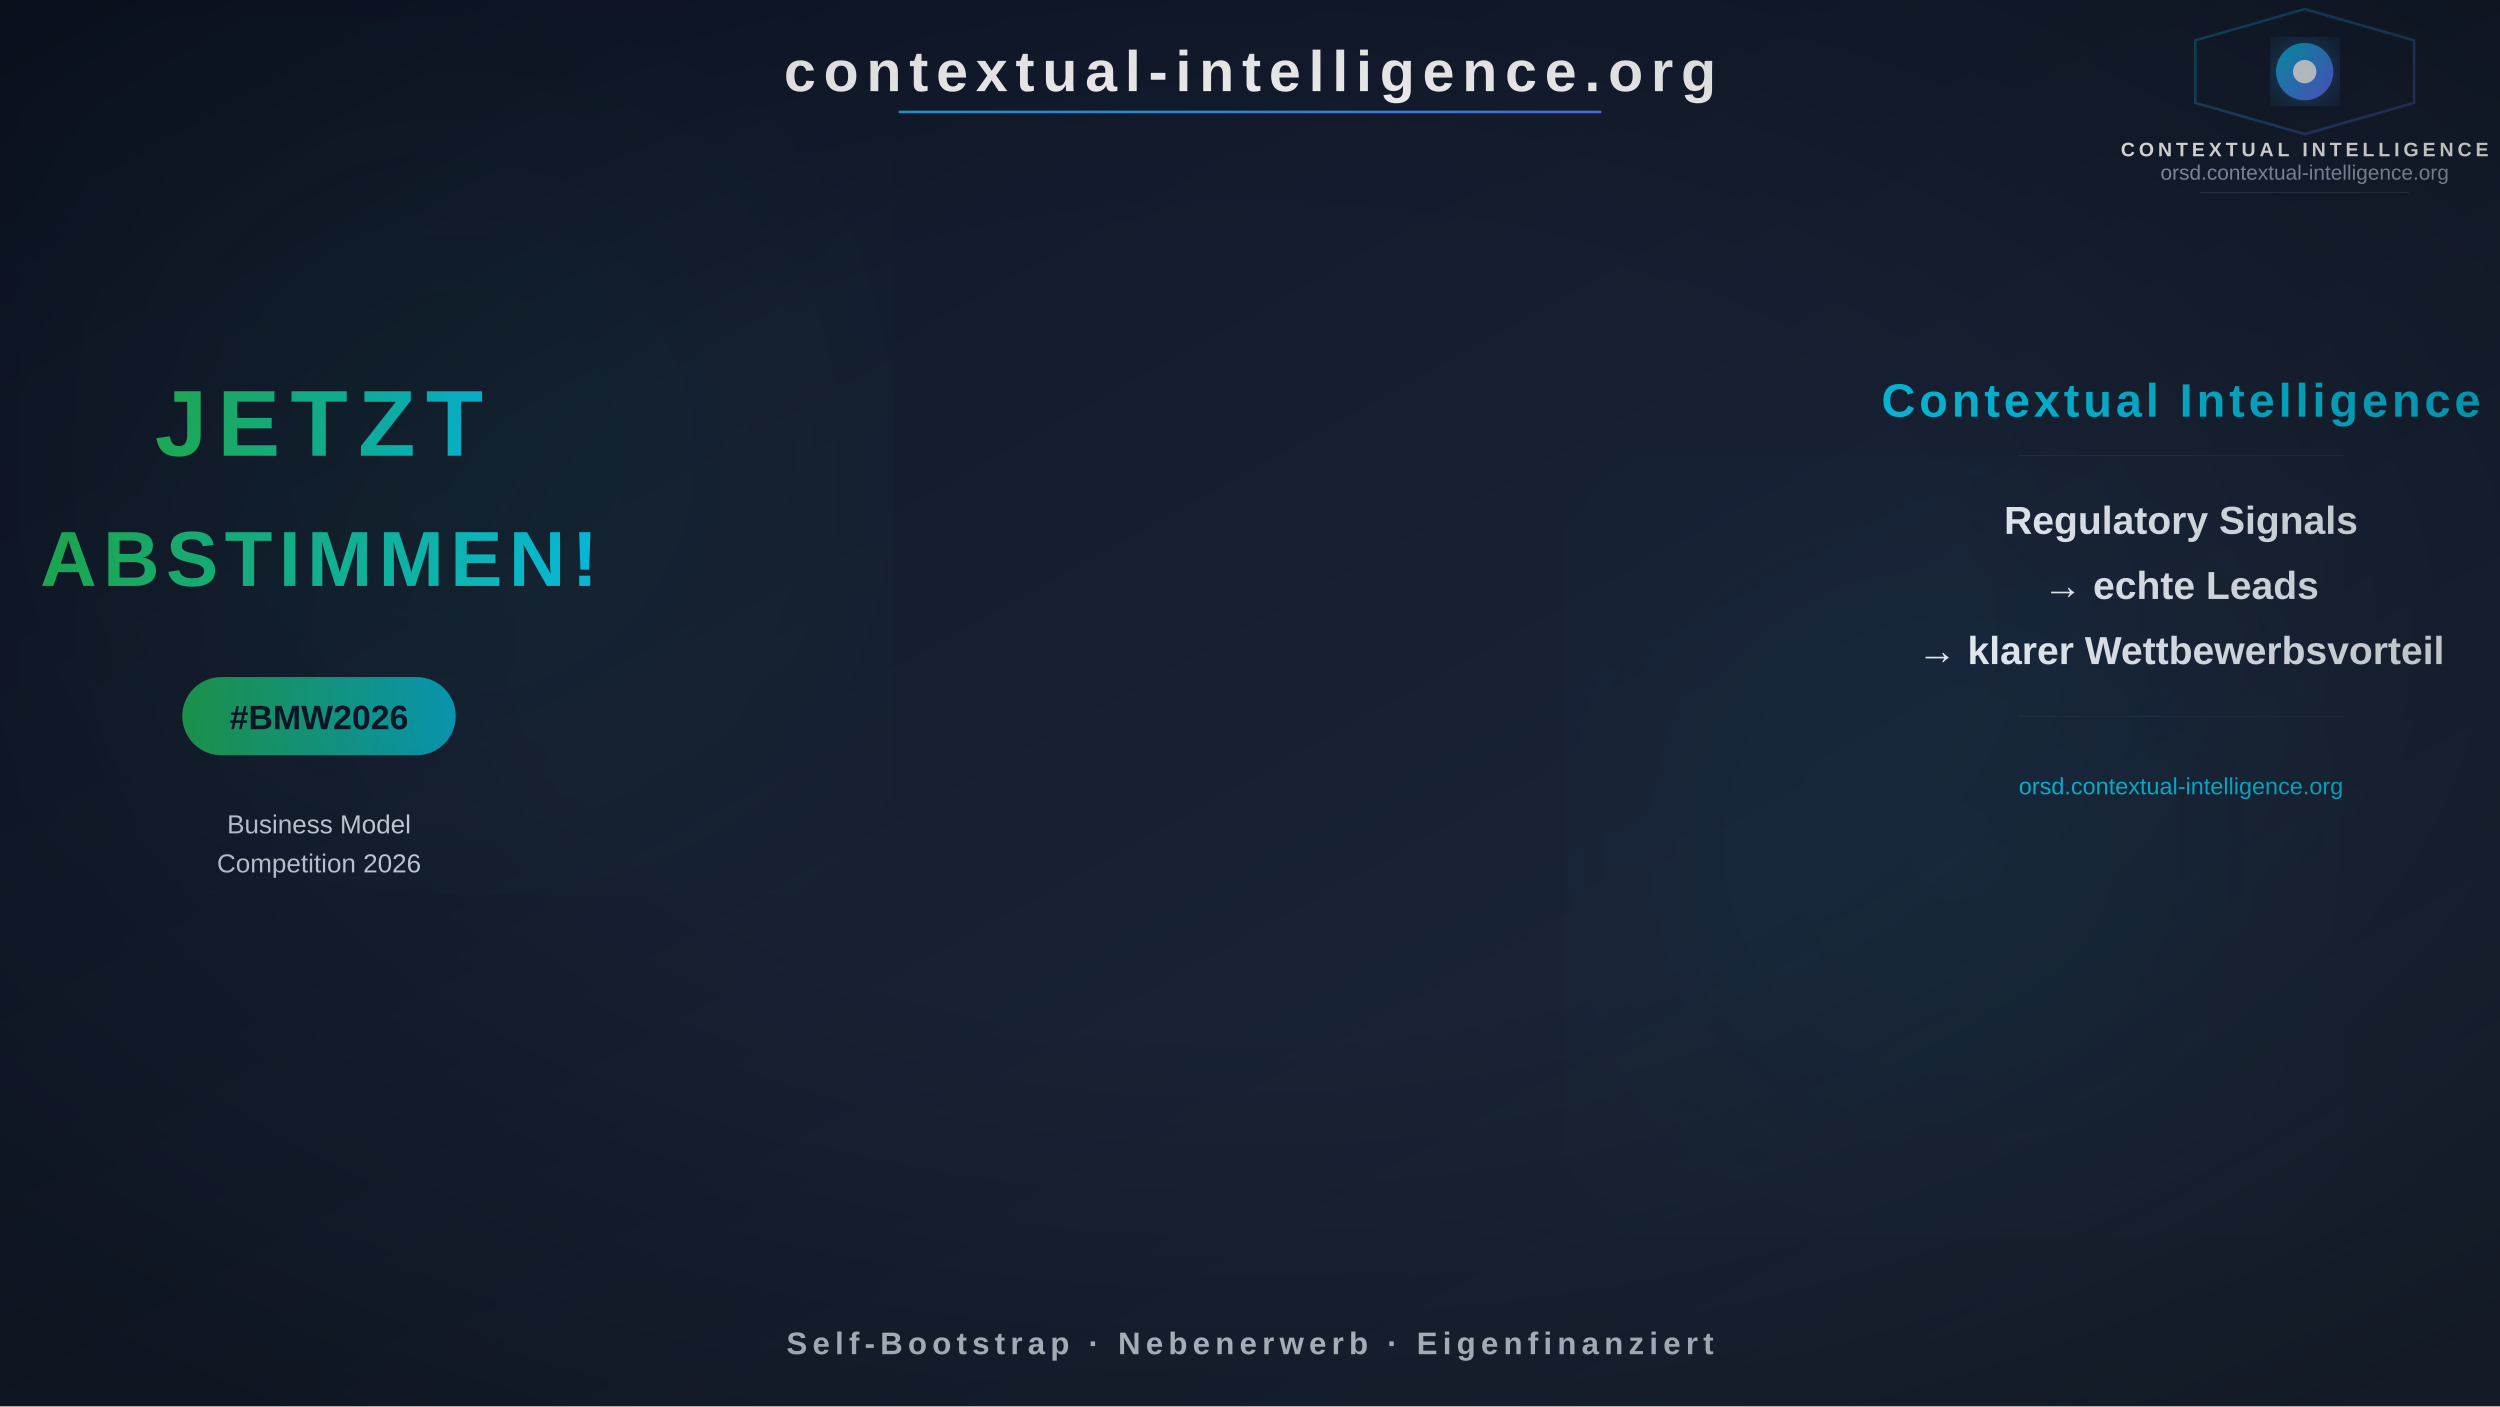
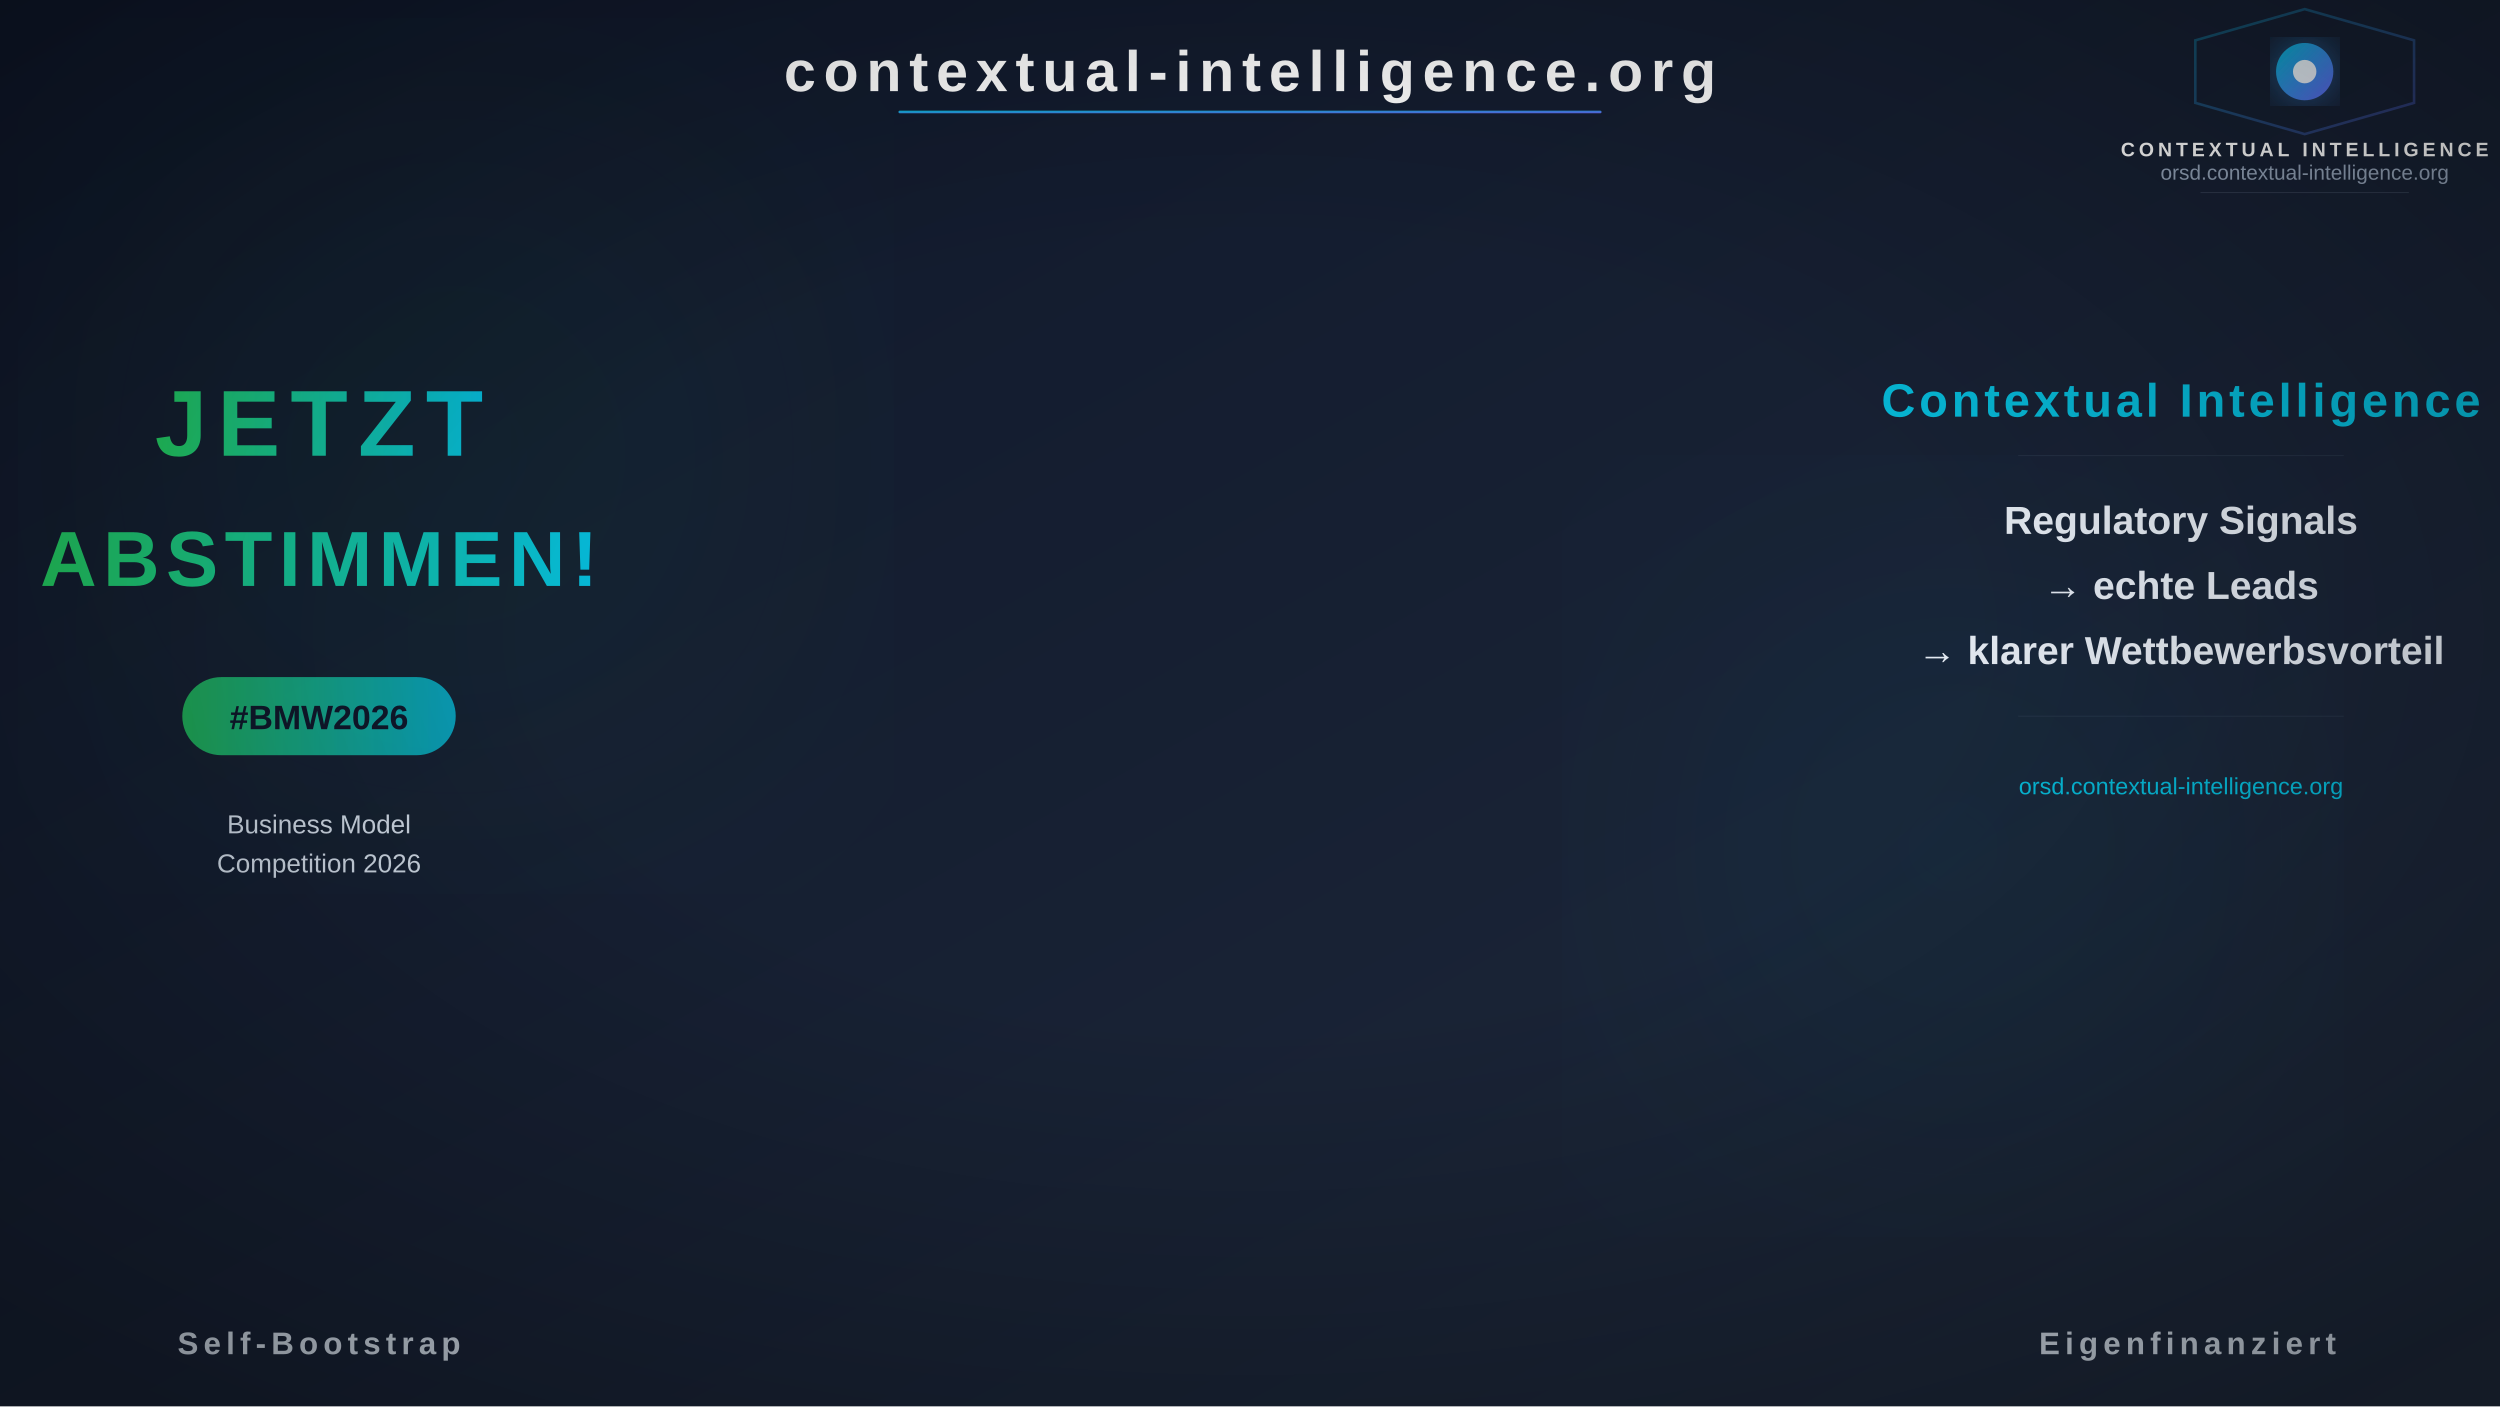
<svg xmlns="http://www.w3.org/2000/svg" viewBox="0 0 1920 1080" width="1920" height="1080">
  <defs>
    <linearGradient id="bg" x1="0%" y1="0%" x2="100%" y2="100%">
      <stop offset="0%" stop-color="#0f172a" />
      <stop offset="100%" stop-color="#1e293b" />
    </linearGradient>
    <linearGradient id="accent" x1="0%" y1="0%" x2="100%" y2="100%">
      <stop offset="0%" stop-color="#06b6d4" />
      <stop offset="100%" stop-color="#6366f1" />
    </linearGradient>
    <linearGradient id="votingGrad" x1="0%" y1="0%" x2="100%" y2="0%">
      <stop offset="0%" stop-color="#22c55e" />
      <stop offset="100%" stop-color="#06b6d4" />
    </linearGradient>
    <filter id="bgBlur">
      <feGaussianBlur stdDeviation="120" />
    </filter>
    <filter id="glow">
      <feGaussianBlur stdDeviation="20" result="b" />
      <feMerge>
        <feMergeNode in="b" />
        <feMergeNode in="SourceGraphic" />
      </feMerge>
    </filter>
    <radialGradient id="vignette" cx="50%" cy="45%" r="70%">
      <stop offset="40%" stop-color="#000" stop-opacity="0" />
      <stop offset="100%" stop-color="#000" stop-opacity="0.35" />
    </radialGradient>
  </defs>
  <rect width="1920" height="1080" fill="url(#bg)" />
  <circle cx="350" cy="350" r="280" fill="#22c55e" opacity="0.04" filter="url(#bgBlur)" />
  <circle cx="1500" cy="650" r="250" fill="#06b6d4" opacity="0.04" filter="url(#bgBlur)" />
  <g transform="translate(1770, 55)">
    <polygon points="0,-48 84,-24 84,24 0,48 -84,24 -84,-24" fill="none" stroke="url(#accent)" stroke-width="2" opacity="0.35" />
    <circle cx="0" cy="0" r="22" fill="url(#accent)" filter="url(#glow)" />
    <circle cx="0" cy="0" r="9" fill="#ffffff" opacity="0.9" />
  </g>
  <text x="1770" y="120" font-family="'Segoe UI','Helvetica Neue',Arial,sans-serif" font-size="15" font-weight="700" fill="#ffffff" letter-spacing="3" text-anchor="middle">CONTEXTUAL INTELLIGENCE</text>
  <text x="1770" y="138" font-family="'Segoe UI',Arial,sans-serif" font-size="16" fill="#94a3b8" text-anchor="middle">orsd.contextual-intelligence.org</text>
  <line x1="1690" y1="148" x2="1850" y2="148" stroke="#94a3b8" stroke-width="0.5" opacity="0.3" />
  <text x="960" y="70" font-family="'Segoe UI','Helvetica Neue',Arial,sans-serif" font-size="44" font-weight="700" fill="#ffffff" letter-spacing="6" text-anchor="middle">contextual-intelligence.org</text>
  <rect x="690" y="85" width="540" height="2" fill="url(#accent)" rx="1" />
  <line x1="420" y1="120" x2="420" y2="1000" stroke="url(#accent)" stroke-width="1" opacity="0.15" />
  <line x1="1500" y1="120" x2="1500" y2="1000" stroke="url(#accent)" stroke-width="1" opacity="0.15" />
  <text x="245" y="350" font-family="'Segoe UI',Arial,sans-serif" font-size="72" font-weight="700" fill="url(#votingGrad)" text-anchor="middle" letter-spacing="8">JETZT</text>
  <text x="245" y="450" font-family="'Segoe UI',Arial,sans-serif" font-size="60" font-weight="800" fill="url(#votingGrad)" text-anchor="middle" letter-spacing="5">ABSTIMMEN!</text>
  <rect x="140" y="520" width="210" height="60" rx="30" fill="url(#votingGrad)" opacity="0.8" />
  <text x="245" y="560" font-family="'Segoe UI',Arial,sans-serif" font-size="26" font-weight="700" fill="#0f172a" text-anchor="middle">#BMW2026</text>
  <text x="245" y="640" font-family="'Segoe UI',Arial,sans-serif" font-size="20" fill="#cbd5e1" text-anchor="middle">Business Model</text>
  <text x="245" y="670" font-family="'Segoe UI',Arial,sans-serif" font-size="20" fill="#cbd5e1" text-anchor="middle">Competition 2026</text>
  <text x="1675" y="320" font-family="'Segoe UI','Helvetica Neue',Arial,sans-serif" font-size="36" font-weight="700" fill="#06b6d4" text-anchor="middle" letter-spacing="3">Contextual Intelligence</text>
  <line x1="1550" y1="350" x2="1800" y2="350" stroke="#475569" stroke-width="0.5" opacity="0.4" />
  <text x="1675" y="410" font-family="'Segoe UI','Helvetica Neue',Arial,sans-serif" font-size="30" font-weight="600" fill="#e2e8f0" text-anchor="middle">Regulatory Signals</text>
  <text x="1675" y="460" font-family="'Segoe UI','Helvetica Neue',Arial,sans-serif" font-size="30" font-weight="600" fill="#e2e8f0" text-anchor="middle">→ echte Leads</text>
  <text x="1675" y="510" font-family="'Segoe UI','Helvetica Neue',Arial,sans-serif" font-size="30" font-weight="600" fill="#e2e8f0" text-anchor="middle">→ klarer Wettbewerbsvorteil</text>
  <line x1="1550" y1="550" x2="1800" y2="550" stroke="#475569" stroke-width="0.5" opacity="0.4" />
  <text x="1675" y="610" font-family="'Segoe UI',Arial,sans-serif" font-size="18" fill="#06b6d4" text-anchor="middle">orsd.contextual-intelligence.org</text>
-   <text x="960" y="1040" font-family="'Segoe UI','Helvetica Neue',Arial,sans-serif" font-size="24" font-weight="600" fill="#cbd5e1" text-anchor="middle" letter-spacing="4">Self-Bootstrap · Nebenerwerb · Eigenfinanziert</text>
+   <text x="245" y="1040" font-family="'Segoe UI','Helvetica Neue',Arial,sans-serif" font-size="24" font-weight="600" fill="#cbd5e1" text-anchor="middle" letter-spacing="4">Self-Bootstrap</text>
+   <text x="1680" y="1040" font-family="'Segoe UI','Helvetica Neue',Arial,sans-serif" font-size="24" font-weight="600" fill="#cbd5e1" text-anchor="middle" letter-spacing="4">Eigenfinanziert</text>
  <rect width="1920" height="1080" fill="url(#vignette)" pointer-events="none" />
</svg>
